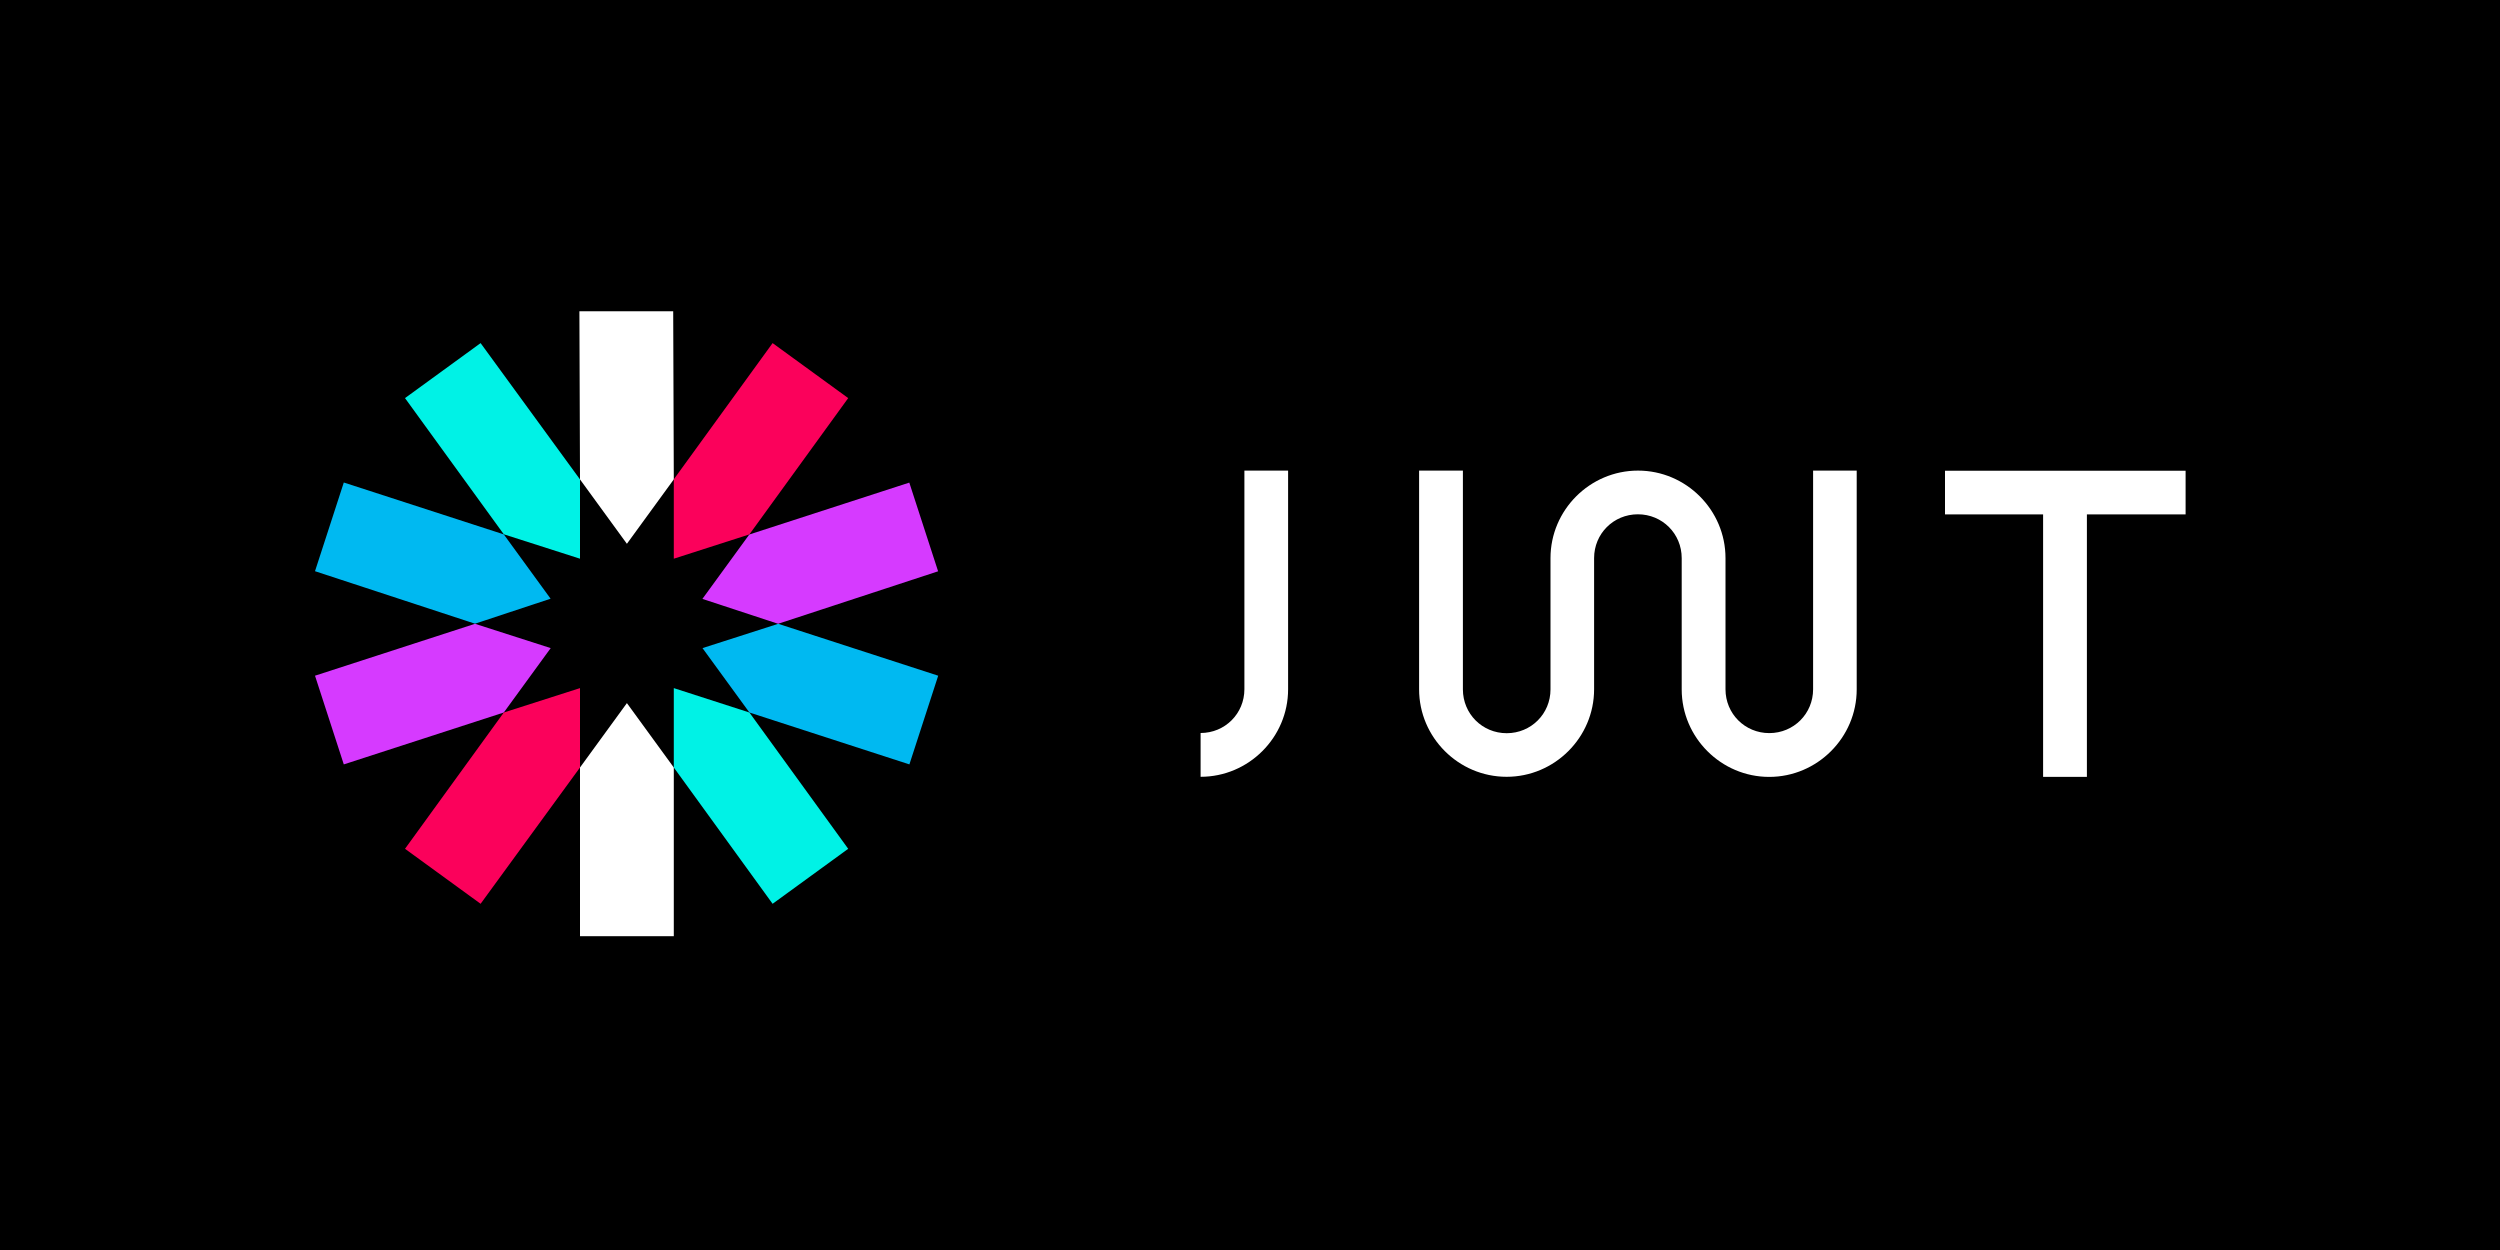
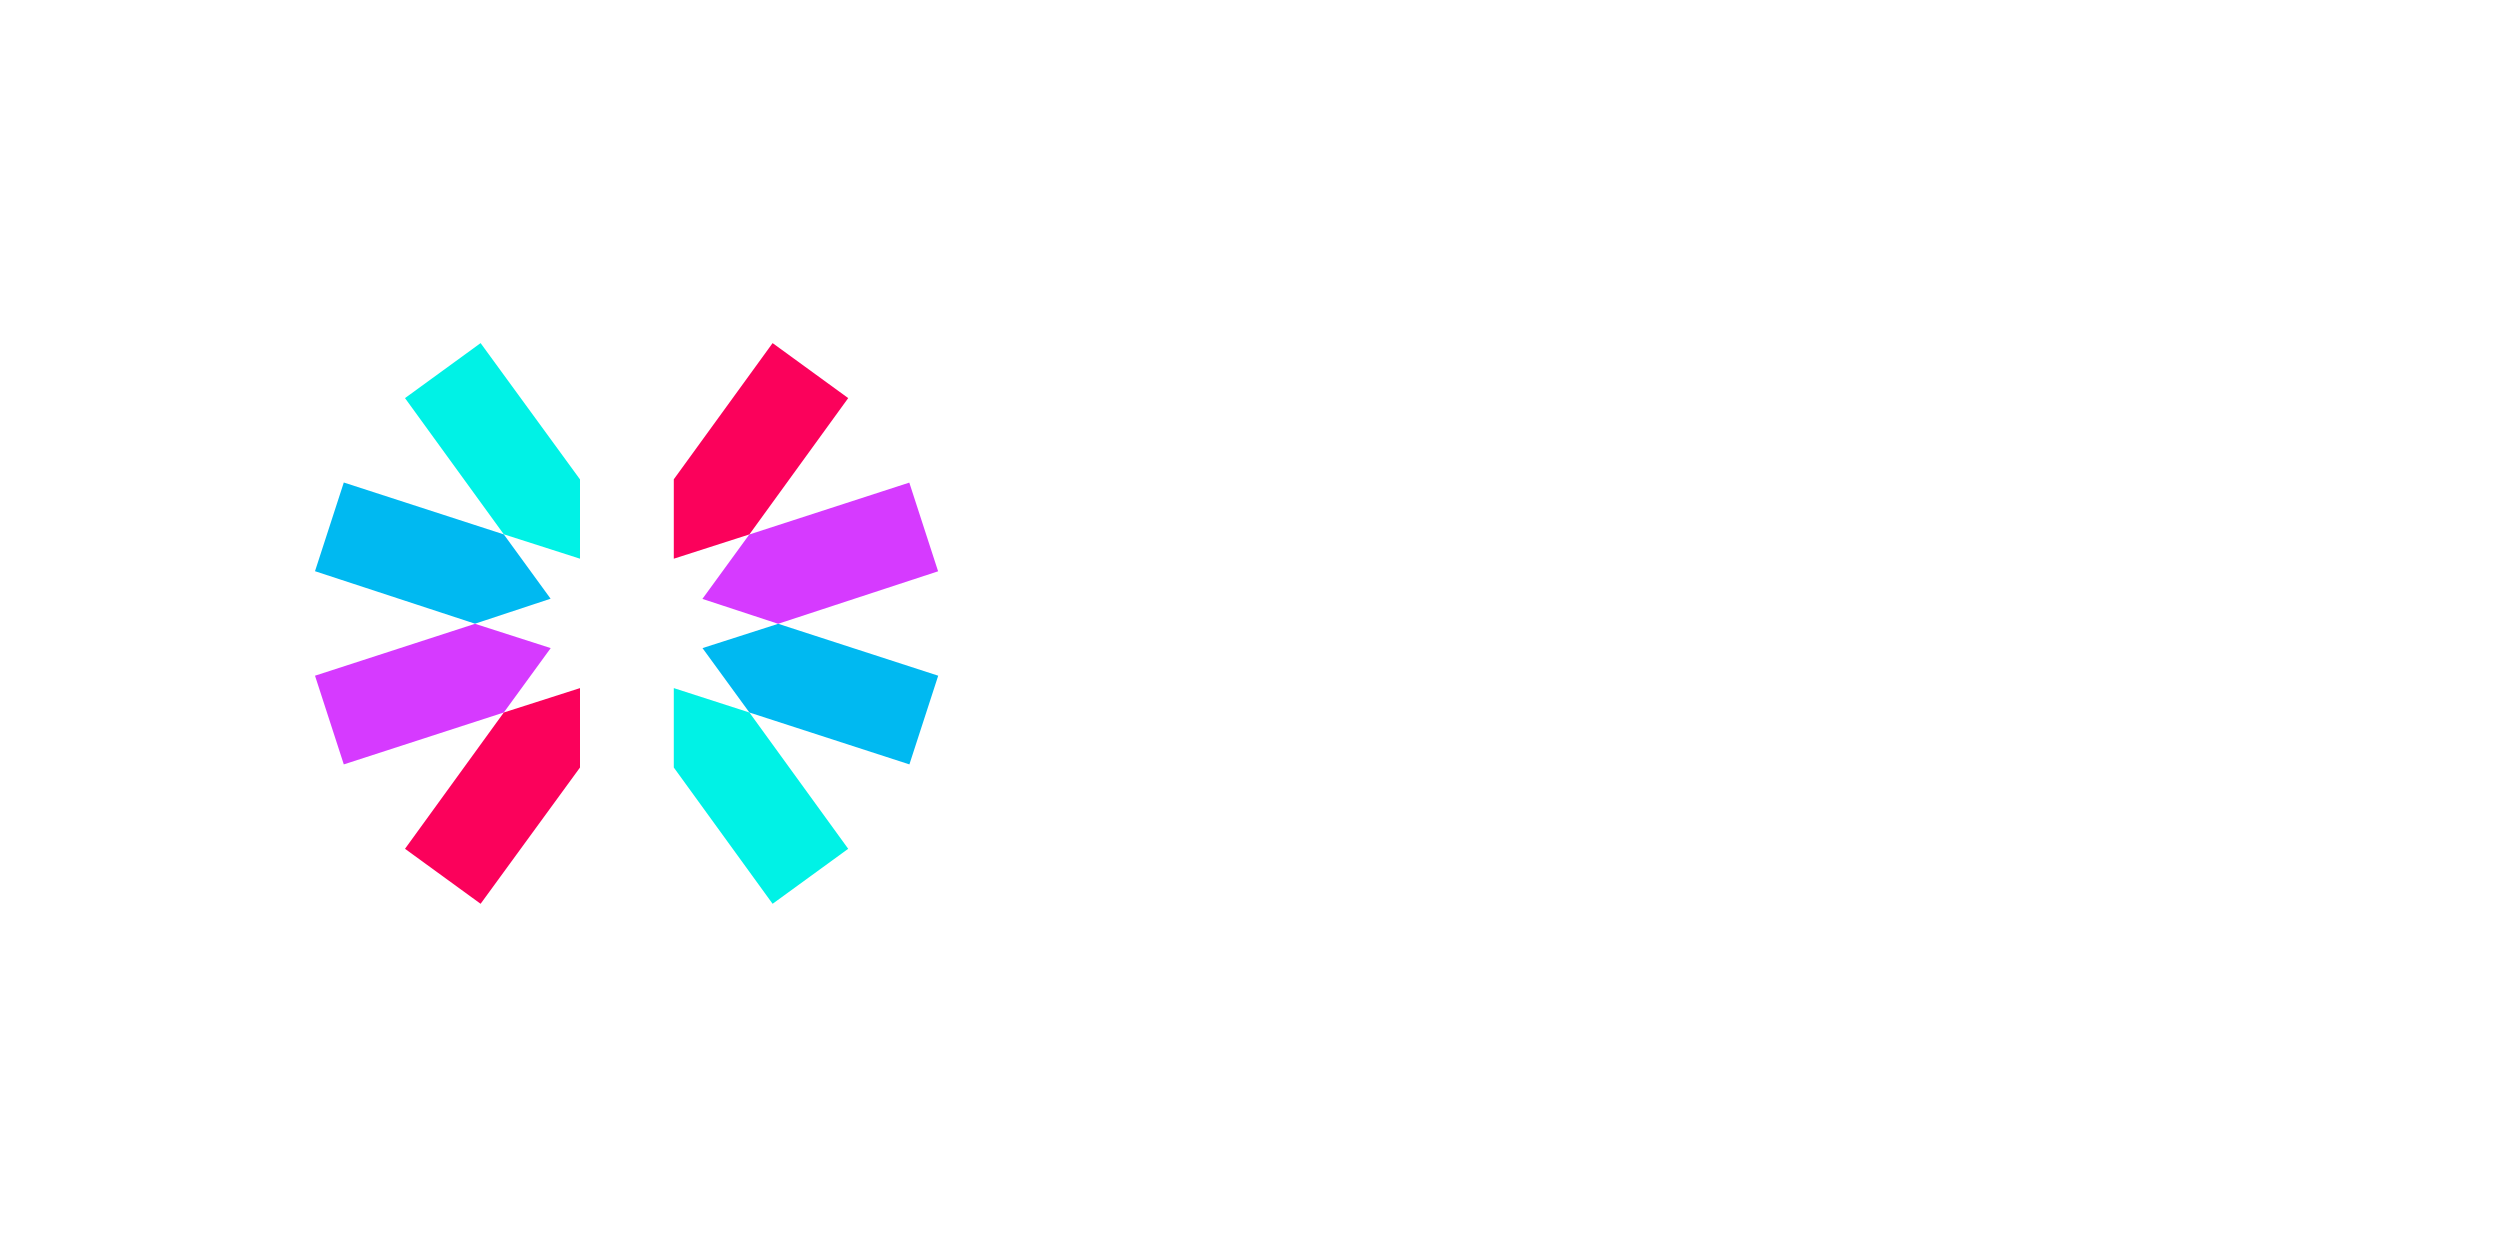
- <svg xmlns="http://www.w3.org/2000/svg" width="px" height="px" viewBox="0 0 1250 625" version="1.1">
+ <svg xmlns="http://www.w3.org/2000/svg" width="1250px" height="625px" viewBox="0 0 1250 625" version="1.1">
  <g id="surface1">
-     <rect x="0" y="0" width="1250" height="625" style="fill:rgb(0%,0%,0%);fill-opacity:1;stroke:none;" />
-     <path style=" stroke:none;fill-rule:evenodd;fill:rgb(100%,100%,100%);fill-opacity:1;" d="M 336.898 239.699 L 336.602 155.648 L 289.699 155.648 L 290 239.699 L 313.449 271.898 Z M 290 383.75 L 290 468.102 L 336.898 468.102 L 336.898 383.75 L 313.449 351.551 Z M 290 383.75 " />
-     <path style=" stroke:none;fill-rule:evenodd;fill:rgb(0%,94.902%,90.196%);fill-opacity:1;" d="M 336.898 383.75 L 386.301 451.898 L 424.102 424.398 L 374.699 356.25 L 336.898 344.051 Z M 290 239.699 L 240.301 171.551 L 202.5 199.051 L 251.898 267.148 L 290 279.352 Z M 290 239.699 " />
-     <path style=" stroke:none;fill-rule:evenodd;fill:rgb(0%,72.549%,94.51%);fill-opacity:1;" d="M 251.898 267.199 L 171.898 241.25 L 157.5 285.602 L 237.5 311.852 L 275.301 299.352 Z M 351.25 324.051 L 374.699 356.25 L 454.699 382.199 L 469.102 337.852 L 389.102 311.898 Z M 351.25 324.051 " />
-     <path style=" stroke:none;fill-rule:evenodd;fill:rgb(83.922%,22.745%,100%);fill-opacity:1;" d="M 389.051 311.898 L 469.051 285.648 L 454.648 241.301 L 374.648 267.25 L 351.199 299.449 Z M 237.5 311.898 L 157.5 337.852 L 171.898 382.199 L 251.898 356.25 L 275.352 324.051 Z M 237.5 311.898 " />
-     <path style=" stroke:none;fill-rule:evenodd;fill:rgb(98.431%,0.392%,35.686%);fill-opacity:1;" d="M 251.898 356.25 L 202.5 424.398 L 240.301 451.898 L 290 383.75 L 290 344.051 Z M 374.699 267.199 L 424.102 199.051 L 386.301 171.551 L 336.898 239.648 L 336.898 279.352 Z M 374.699 267.199 " />
-     <path style=" stroke:none;fill-rule:evenodd;fill:rgb(100%,100%,100%);fill-opacity:1;" d="M 644.051 235.301 L 644.051 344.648 C 644.051 368.699 624.352 388.398 600.301 388.398 L 600.301 366.5 C 612.5 366.5 622.199 356.801 622.199 344.602 L 622.199 235.301 Z M 1043.449 257.199 L 1092.801 257.199 L 1092.801 235.352 L 972.5 235.352 L 972.5 257.199 L 1021.551 257.199 L 1021.551 388.449 L 1043.449 388.449 Z M 906.551 235.301 L 906.551 344.648 C 906.551 356.852 896.852 366.551 884.648 366.551 C 872.449 366.551 862.75 356.852 862.75 344.648 L 862.75 279.051 C 862.75 255 843.051 235.301 819 235.301 C 794.949 235.301 775.25 255 775.25 279.051 L 775.25 344.699 C 775.25 356.898 765.551 366.602 753.352 366.602 C 741.148 366.602 731.449 356.898 731.449 344.699 L 731.449 235.301 L 709.551 235.301 L 709.551 344.648 C 709.551 368.699 729.25 388.398 753.301 388.398 C 777.352 388.398 797.051 368.699 797.051 344.648 L 797.051 279.051 C 797.051 266.852 806.75 257.148 818.949 257.148 C 831.148 257.148 840.852 266.852 840.852 279.051 L 840.852 344.699 C 840.852 368.75 860.551 388.449 884.602 388.449 C 908.648 388.449 928.352 368.75 928.352 344.699 L 928.352 235.301 Z M 906.551 235.301 " />
+     <path style="stroke:none;fill-rule:evenodd;fill:rgb(100%,100%,100%);fill-opacity:1;" d="M 336.898 239.699 L 336.602 155.648 L 289.699 155.648 L 290 239.699 L 313.449 271.898 Z M 290 383.75 L 290 468.102 L 336.898 468.102 L 336.898 383.75 L 313.449 351.551 Z M 290 383.75 " />
+     <path style="stroke:none;fill-rule:evenodd;fill:rgb(0%,94.902%,90.196%);fill-opacity:1;" d="M 336.898 383.75 L 386.301 451.898 L 424.102 424.398 L 374.699 356.25 L 336.898 344.051 Z M 290 239.699 L 240.301 171.551 L 202.5 199.051 L 251.898 267.148 L 290 279.352 Z M 290 239.699 " />
+     <path style="stroke:none;fill-rule:evenodd;fill:rgb(0%,72.549%,94.51%);fill-opacity:1;" d="M 251.898 267.199 L 171.898 241.25 L 157.5 285.602 L 237.5 311.852 L 275.301 299.352 Z M 351.25 324.051 L 374.699 356.25 L 454.699 382.199 L 469.102 337.852 L 389.102 311.898 Z M 351.25 324.051 " />
+     <path style="stroke:none;fill-rule:evenodd;fill:rgb(83.922%,22.745%,100%);fill-opacity:1;" d="M 389.051 311.898 L 469.051 285.648 L 454.648 241.301 L 374.648 267.25 L 351.199 299.449 Z M 237.5 311.898 L 157.5 337.852 L 171.898 382.199 L 251.898 356.25 L 275.352 324.051 Z M 237.5 311.898 " />
+     <path style="stroke:none;fill-rule:evenodd;fill:rgb(98.431%,0.392%,35.686%);fill-opacity:1;" d="M 251.898 356.25 L 202.5 424.398 L 240.301 451.898 L 290 383.75 L 290 344.051 Z M 374.699 267.199 L 424.102 199.051 L 386.301 171.551 L 336.898 239.648 L 336.898 279.352 Z M 374.699 267.199 " />
+     <path style="stroke:none;fill-rule:evenodd;fill:rgb(100%,100%,100%);fill-opacity:1;" d="M 644.051 235.301 L 644.051 344.648 C 644.051 368.699 624.352 388.398 600.301 388.398 L 600.301 366.5 C 612.5 366.5 622.199 356.801 622.199 344.602 L 622.199 235.301 Z M 1043.449 257.199 L 1092.801 257.199 L 1092.801 235.352 L 972.5 235.352 L 972.5 257.199 L 1021.551 257.199 L 1021.551 388.449 L 1043.449 388.449 Z M 906.551 235.301 L 906.551 344.648 C 906.551 356.852 896.852 366.551 884.648 366.551 C 872.449 366.551 862.75 356.852 862.75 344.648 L 862.75 279.051 C 862.75 255 843.051 235.301 819 235.301 C 794.949 235.301 775.25 255 775.25 279.051 L 775.25 344.699 C 775.25 356.898 765.551 366.602 753.352 366.602 C 741.148 366.602 731.449 356.898 731.449 344.699 L 731.449 235.301 L 709.551 235.301 L 709.551 344.648 C 709.551 368.699 729.25 388.398 753.301 388.398 C 777.352 388.398 797.051 368.699 797.051 344.648 L 797.051 279.051 C 797.051 266.852 806.75 257.148 818.949 257.148 C 831.148 257.148 840.852 266.852 840.852 279.051 L 840.852 344.699 C 840.852 368.75 860.551 388.449 884.602 388.449 C 908.648 388.449 928.352 368.75 928.352 344.699 L 928.352 235.301 Z M 906.551 235.301 " />
  </g>
</svg>
